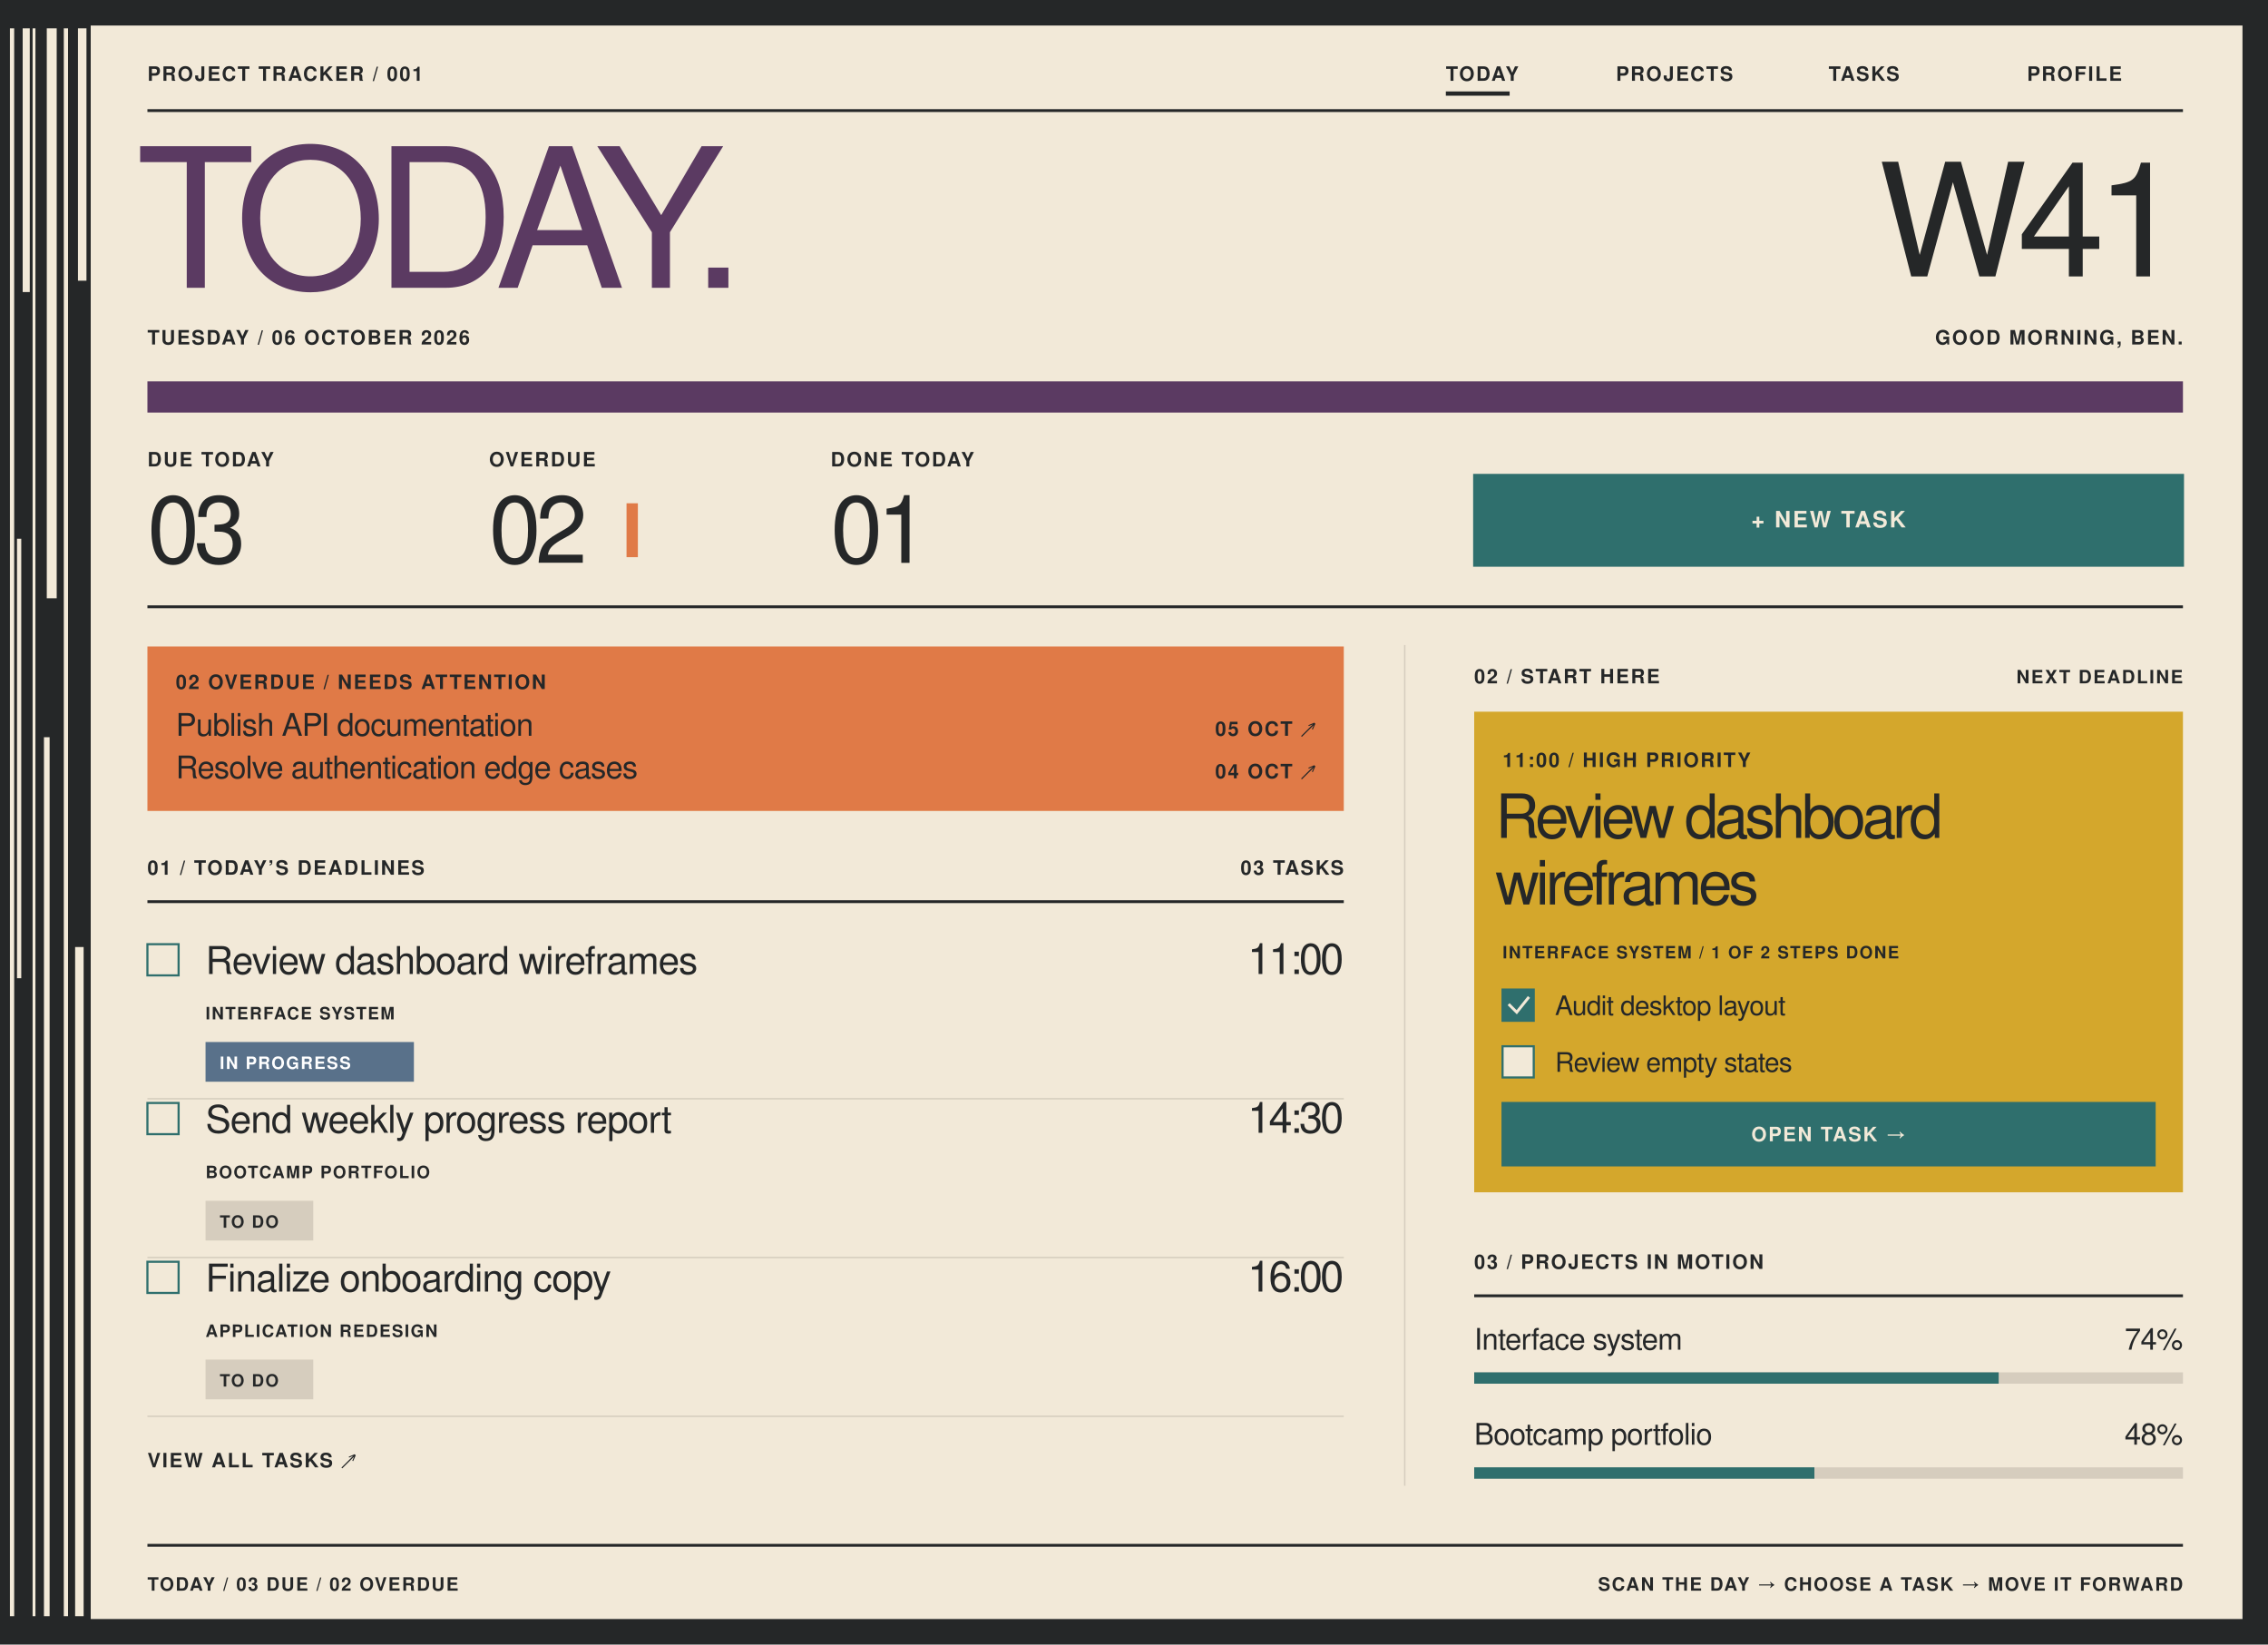
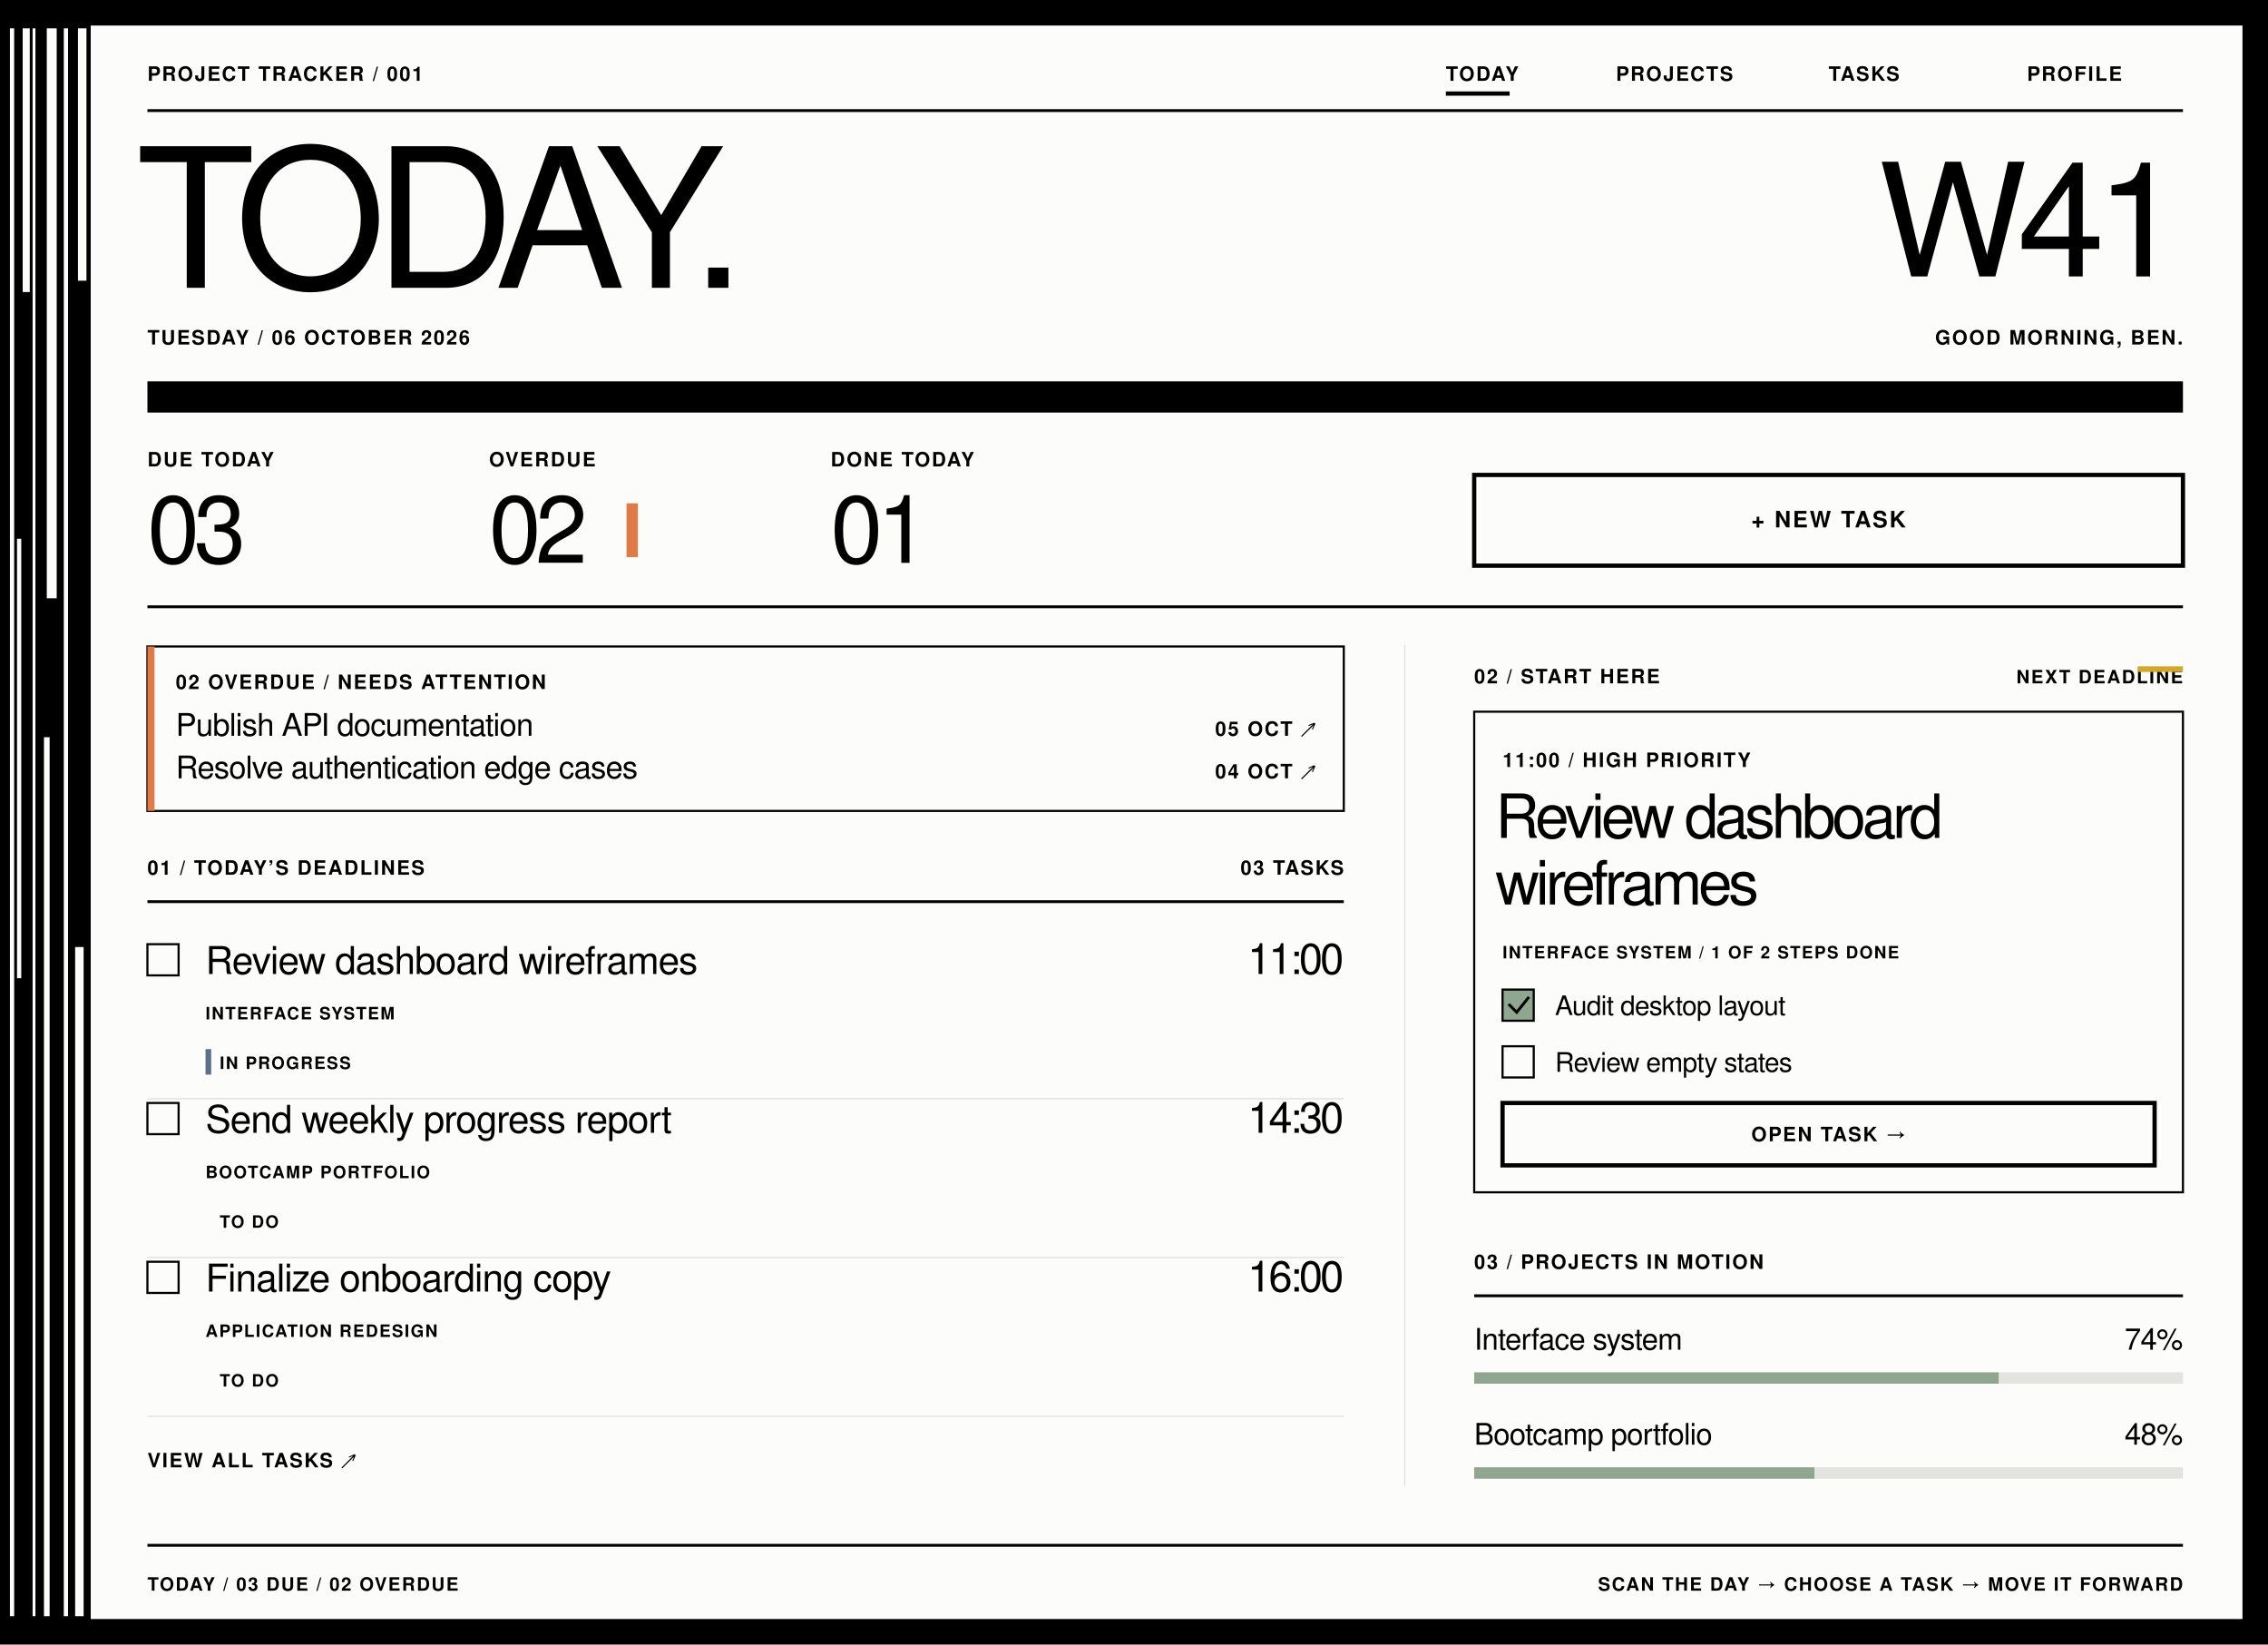
<svg xmlns="http://www.w3.org/2000/svg" width="1600" height="1160" viewBox="0 0 1600 1160" role="img" aria-labelledby="title desc">
-   <style>text{font-family:"Helvetica Neue",Helvetica,Arial,sans-serif;fill:#252728}.display{font-weight:400;letter-spacing:-.06em}.label{font-weight:600;letter-spacing:.08em}.body{font-weight:400;letter-spacing:-.02em}</style>
-   <rect x="0" y="0" width="1600" height="1160" fill="#252728" />
-   <rect x="7" y="20" width="3" height="1120" fill="#F2E9D8" />
-   <rect x="16" y="20" width="5" height="186" fill="#F2E9D8" />
-   <rect x="23" y="20" width="2" height="1120" fill="#F2E9D8" />
-   <rect x="33" y="20" width="7" height="402" fill="#F2E9D8" />
-   <rect x="45" y="20" width="3" height="1120" fill="#F2E9D8" />
-   <rect x="55" y="20" width="6" height="178" fill="#F2E9D8" />
-   <rect x="12" y="380" width="3" height="310" fill="#F2E9D8" />
-   <rect x="31" y="520" width="4" height="620" fill="#F2E9D8" />
-   <rect x="53" y="668" width="6" height="472" fill="#F2E9D8" />
-   <rect x="64" y="18" width="1518" height="1124" fill="#F2E9D8" />
-   <text x="104" y="57" font-size="14" class="label" text-anchor="start" style="fill:#252728">PROJECT TRACKER / 001</text>
-   <text x="1020" y="57" font-size="14" class="label" text-anchor="start" style="fill:#252728">TODAY</text>
-   <line x1="1020" y1="66" x2="1065" y2="66" stroke="#252728" stroke-width="3" />
-   <text x="1140" y="57" font-size="14" class="label" text-anchor="start" style="fill:#252728">PROJECTS</text>
-   <text x="1290" y="57" font-size="14" class="label" text-anchor="start" style="fill:#252728">TASKS</text>
-   <text x="1430" y="57" font-size="14" class="label" text-anchor="start" style="fill:#252728">PROFILE</text>
-   <line x1="104" y1="78" x2="1540" y2="78" stroke="#252728" stroke-width="2" />
-   <text x="96" y="203" font-size="137" class="display" text-anchor="start" style="fill:#5B3A62">TODAY.</text>
-   <text x="1540" y="195" font-size="111" class="display" text-anchor="end" style="fill:#252728">W41</text>
-   <text x="104" y="243" font-size="14" class="label" text-anchor="start" style="fill:#252728">TUESDAY / 06 OCTOBER 2026</text>
-   <text x="1540" y="243" font-size="14" class="label" text-anchor="end" style="fill:#252728">GOOD MORNING, BEN.</text>
-   <rect x="104" y="269" width="1436" height="22" fill="#5B3A62" />
+   <style>text{font-family:"Helvetica Neue",Helvetica,Arial,sans-serif;fill:#000000}.display{font-weight:400;letter-spacing:-.06em}.label{font-weight:600;letter-spacing:.08em}.body{font-weight:400;letter-spacing:-.02em}</style>
+   <rect x="0" y="0" width="1600" height="1160" fill="#000000" />
+   <rect x="7" y="20" width="3" height="1120" fill="#FCFCFA" />
+   <rect x="16" y="20" width="5" height="186" fill="#FCFCFA" />
+   <rect x="23" y="20" width="2" height="1120" fill="#FCFCFA" />
+   <rect x="33" y="20" width="7" height="402" fill="#FCFCFA" />
+   <rect x="45" y="20" width="3" height="1120" fill="#FCFCFA" />
+   <rect x="55" y="20" width="6" height="178" fill="#FCFCFA" />
+   <rect x="12" y="380" width="3" height="310" fill="#FCFCFA" />
+   <rect x="31" y="520" width="4" height="620" fill="#FCFCFA" />
+   <rect x="53" y="668" width="6" height="472" fill="#FCFCFA" />
+   <rect x="64" y="18" width="1518" height="1124" fill="#FCFCFA" />
+   <text x="104" y="57" font-size="14" class="label" text-anchor="start" style="fill:#000000">PROJECT TRACKER / 001</text>
+   <text x="1020" y="57" font-size="14" class="label" text-anchor="start" style="fill:#000000">TODAY</text>
+   <line x1="1020" y1="66" x2="1065" y2="66" stroke="#000000" stroke-width="3" />
+   <text x="1140" y="57" font-size="14" class="label" text-anchor="start" style="fill:#000000">PROJECTS</text>
+   <text x="1290" y="57" font-size="14" class="label" text-anchor="start" style="fill:#000000">TASKS</text>
+   <text x="1430" y="57" font-size="14" class="label" text-anchor="start" style="fill:#000000">PROFILE</text>
+   <line x1="104" y1="78" x2="1540" y2="78" stroke="#000000" stroke-width="2" />
+   <text x="96" y="203" font-size="137" class="display" text-anchor="start" style="fill:#000000">TODAY.</text>
+   <text x="1540" y="195" font-size="111" class="display" text-anchor="end" style="fill:#000000">W41</text>
+   <text x="104" y="243" font-size="14" class="label" text-anchor="start" style="fill:#000000">TUESDAY / 06 OCTOBER 2026</text>
+   <text x="1540" y="243" font-size="14" class="label" text-anchor="end" style="fill:#000000">GOOD MORNING, BEN.</text>
+   <rect x="104" y="269" width="1436" height="22" fill="#000000" />
  <g id="today-signal">
-     <text x="104" y="329" font-size="14" class="label" text-anchor="start" style="fill:#252728">DUE TODAY</text>
-     <text x="104" y="397" font-size="66" class="display" text-anchor="start" style="fill:#252728">03</text>
-     <text x="345" y="329" font-size="14" class="label" text-anchor="start" style="fill:#252728">OVERDUE</text>
-     <text x="345" y="397" font-size="66" class="display" text-anchor="start" style="fill:#252728">02</text>
+     <text x="104" y="329" font-size="14" class="label" text-anchor="start" style="fill:#000000">DUE TODAY</text>
+     <text x="104" y="397" font-size="66" class="display" text-anchor="start" style="fill:#000000">03</text>
+     <text x="345" y="329" font-size="14" class="label" text-anchor="start" style="fill:#000000">OVERDUE</text>
+     <text x="345" y="397" font-size="66" class="display" text-anchor="start" style="fill:#000000">02</text>
    <rect x="442" y="355" width="8" height="38" fill="#E07A47" />
-     <text x="586" y="329" font-size="14" class="label" text-anchor="start" style="fill:#252728">DONE TODAY</text>
-     <text x="586" y="397" font-size="66" class="display" text-anchor="start" style="fill:#252728">01</text>
-     <rect x="1040" y="335" width="500" height="64" fill="#2F6F6D" stroke="#2F6F6D" stroke-width="1.5" />
-     <text x="1290.0" y="372.0" font-size="16" class="label" text-anchor="middle" style="fill:#F2E9D8">+ NEW TASK</text>
+     <text x="586" y="329" font-size="14" class="label" text-anchor="start" style="fill:#000000">DONE TODAY</text>
+     <text x="586" y="397" font-size="66" class="display" text-anchor="start" style="fill:#000000">01</text>
+     <rect x="1040" y="335" width="500" height="64" fill="#FCFCFA" stroke="#000000" stroke-width="3" />
+     <text x="1290.0" y="372.0" font-size="16" class="label" text-anchor="middle" style="fill:#000000">+ NEW TASK</text>
  </g>
-   <line x1="104" y1="428" x2="1540" y2="428" stroke="#252728" stroke-width="2" />
-   <line x1="991" y1="455" x2="991" y2="1048" stroke="#D6CDBE" stroke-width="1" />
+   <line x1="104" y1="428" x2="1540" y2="428" stroke="#000000" stroke-width="2" />
+   <line x1="991" y1="455" x2="991" y2="1048" stroke="#E3E3DF" stroke-width="1" />
  <g id="deadline-ledger">
-     <rect x="104" y="456" width="844" height="116" fill="#E07A47" />
-     <text x="124" y="486" font-size="14" class="label" text-anchor="start" style="fill:#252728">02 OVERDUE / NEEDS ATTENTION</text>
-     <text x="124" y="519" font-size="22" class="body" text-anchor="start" style="fill:#252728">Publish API documentation</text>
-     <text x="928" y="519" font-size="14" class="label" text-anchor="end" style="fill:#252728">05 OCT ↗</text>
-     <text x="124" y="549" font-size="22" class="body" text-anchor="start" style="fill:#252728">Resolve authentication edge cases</text>
-     <text x="928" y="549" font-size="14" class="label" text-anchor="end" style="fill:#252728">04 OCT ↗</text>
-     <text x="104" y="617" font-size="14" class="label" text-anchor="start" style="fill:#252728">01 / TODAY’S DEADLINES</text>
-     <text x="948" y="617" font-size="14" class="label" text-anchor="end" style="fill:#252728">03 TASKS</text>
-     <line x1="104" y1="636" x2="948" y2="636" stroke="#252728" stroke-width="2" />
-     <rect x="104" y="666" width="22" height="22" fill="#F2E9D8" stroke="#2F6F6D" stroke-width="1.5" />
-     <text x="145" y="687" font-size="27" class="body" text-anchor="start" style="fill:#252728">Review dashboard wireframes</text>
-     <text x="145" y="719" font-size="12" class="label" text-anchor="start" style="fill:#252728">INTERFACE SYSTEM</text>
-     <text x="948" y="687" font-size="30" class="display" text-anchor="end" style="fill:#252728">11:00</text>
-     <rect x="145" y="735" width="147" height="28" fill="#59718A" />
-     <text x="155" y="754" font-size="12" class="label" text-anchor="start" style="fill:#FFFFFF">IN PROGRESS</text>
-     <line x1="104" y1="775" x2="948" y2="775" stroke="#D6CDBE" stroke-width="1" />
-     <rect x="104" y="778" width="22" height="22" fill="#F2E9D8" stroke="#2F6F6D" stroke-width="1.5" />
-     <text x="145" y="799" font-size="27" class="body" text-anchor="start" style="fill:#252728">Send weekly progress report</text>
-     <text x="145" y="831" font-size="12" class="label" text-anchor="start" style="fill:#252728">BOOTCAMP PORTFOLIO</text>
-     <text x="948" y="799" font-size="30" class="display" text-anchor="end" style="fill:#252728">14:30</text>
-     <rect x="145" y="847" width="76" height="28" fill="#D6CDBE" />
-     <text x="155" y="866" font-size="12" class="label" text-anchor="start" style="fill:#252728">TO DO</text>
-     <line x1="104" y1="887" x2="948" y2="887" stroke="#D6CDBE" stroke-width="1" />
-     <rect x="104" y="890" width="22" height="22" fill="#F2E9D8" stroke="#2F6F6D" stroke-width="1.5" />
-     <text x="145" y="911" font-size="27" class="body" text-anchor="start" style="fill:#252728">Finalize onboarding copy</text>
-     <text x="145" y="943" font-size="12" class="label" text-anchor="start" style="fill:#252728">APPLICATION REDESIGN</text>
-     <text x="948" y="911" font-size="30" class="display" text-anchor="end" style="fill:#252728">16:00</text>
-     <rect x="145" y="959" width="76" height="28" fill="#D6CDBE" />
-     <text x="155" y="978" font-size="12" class="label" text-anchor="start" style="fill:#252728">TO DO</text>
-     <line x1="104" y1="999" x2="948" y2="999" stroke="#D6CDBE" stroke-width="1" />
-     <text x="104" y="1035" font-size="14" class="label" text-anchor="start" style="fill:#252728">VIEW ALL TASKS ↗</text>
+     <rect x="104" y="456" width="844" height="116" fill="#FCFCFA" stroke="#000000" stroke-width="1.5" />
+     <rect x="104" y="456" width="5" height="116" fill="#E07A47" />
+     <text x="124" y="486" font-size="14" class="label" text-anchor="start" style="fill:#000000">02 OVERDUE / NEEDS ATTENTION</text>
+     <text x="124" y="519" font-size="22" class="body" text-anchor="start" style="fill:#000000">Publish API documentation</text>
+     <text x="928" y="519" font-size="14" class="label" text-anchor="end" style="fill:#000000">05 OCT ↗</text>
+     <text x="124" y="549" font-size="22" class="body" text-anchor="start" style="fill:#000000">Resolve authentication edge cases</text>
+     <text x="928" y="549" font-size="14" class="label" text-anchor="end" style="fill:#000000">04 OCT ↗</text>
+     <text x="104" y="617" font-size="14" class="label" text-anchor="start" style="fill:#000000">01 / TODAY’S DEADLINES</text>
+     <text x="948" y="617" font-size="14" class="label" text-anchor="end" style="fill:#000000">03 TASKS</text>
+     <line x1="104" y1="636" x2="948" y2="636" stroke="#000000" stroke-width="2" />
+     <rect x="104" y="666" width="22" height="22" fill="#FCFCFA" stroke="#000000" stroke-width="1.5" />
+     <text x="145" y="687" font-size="27" class="body" text-anchor="start" style="fill:#000000">Review dashboard wireframes</text>
+     <text x="145" y="719" font-size="12" class="label" text-anchor="start" style="fill:#000000">INTERFACE SYSTEM</text>
+     <text x="948" y="687" font-size="30" class="display" text-anchor="end" style="fill:#000000">11:00</text>
+     <rect x="145" y="735" width="147" height="28" fill="#FCFCFA" />
+     <rect x="145" y="740" width="4" height="18" fill="#59718A" />
+     <text x="155" y="754" font-size="12" class="label" text-anchor="start" style="fill:#000000">IN PROGRESS</text>
+     <line x1="104" y1="775" x2="948" y2="775" stroke="#E3E3DF" stroke-width="1" />
+     <rect x="104" y="778" width="22" height="22" fill="#FCFCFA" stroke="#000000" stroke-width="1.5" />
+     <text x="145" y="799" font-size="27" class="body" text-anchor="start" style="fill:#000000">Send weekly progress report</text>
+     <text x="145" y="831" font-size="12" class="label" text-anchor="start" style="fill:#000000">BOOTCAMP PORTFOLIO</text>
+     <text x="948" y="799" font-size="30" class="display" text-anchor="end" style="fill:#000000">14:30</text>
+     <rect x="145" y="847" width="76" height="28" fill="#FCFCFA" />
+     <text x="155" y="866" font-size="12" class="label" text-anchor="start" style="fill:#000000">TO DO</text>
+     <line x1="104" y1="887" x2="948" y2="887" stroke="#E3E3DF" stroke-width="1" />
+     <rect x="104" y="890" width="22" height="22" fill="#FCFCFA" stroke="#000000" stroke-width="1.5" />
+     <text x="145" y="911" font-size="27" class="body" text-anchor="start" style="fill:#000000">Finalize onboarding copy</text>
+     <text x="145" y="943" font-size="12" class="label" text-anchor="start" style="fill:#000000">APPLICATION REDESIGN</text>
+     <text x="948" y="911" font-size="30" class="display" text-anchor="end" style="fill:#000000">16:00</text>
+     <rect x="145" y="959" width="76" height="28" fill="#FCFCFA" />
+     <text x="155" y="978" font-size="12" class="label" text-anchor="start" style="fill:#000000">TO DO</text>
+     <line x1="104" y1="999" x2="948" y2="999" stroke="#E3E3DF" stroke-width="1" />
+     <text x="104" y="1035" font-size="14" class="label" text-anchor="start" style="fill:#000000">VIEW ALL TASKS ↗</text>
  </g>
  <g id="next-action">
-     <text x="1040" y="482" font-size="14" class="label" text-anchor="start" style="fill:#252728">02 / START HERE</text>
-     <text x="1540" y="482" font-size="13" class="label" text-anchor="end" style="fill:#252728">NEXT DEADLINE</text>
-     <rect x="1040" y="502" width="500" height="339" fill="#D4A72C" />
-     <text x="1060" y="541" font-size="14" class="label" text-anchor="start" style="fill:#252728">11:00 / HIGH PRIORITY</text>
-     <text x="1055" y="591" font-size="43" class="display" text-anchor="start" style="fill:#252728">Review dashboard</text>
-     <text x="1055" y="638" font-size="43" class="display" text-anchor="start" style="fill:#252728">wireframes</text>
-     <text x="1060" y="676" font-size="12" class="label" text-anchor="start" style="fill:#252728">INTERFACE SYSTEM / 1 OF 2 STEPS DONE</text>
-     <rect x="1060" y="698" width="22" height="22" fill="#2F6F6D" stroke="#2F6F6D" stroke-width="1.5" />
-     <path d="M 1065 709 l 5 5 l 8 -10" fill="none" stroke="#F2E9D8" stroke-width="2" stroke-linecap="square" stroke-linejoin="miter" />
-     <text x="1097" y="716" font-size="19" class="body" text-anchor="start" style="fill:#252728">Audit desktop layout</text>
-     <rect x="1060" y="738" width="22" height="22" fill="#F2E9D8" stroke="#2F6F6D" stroke-width="1.5" />
-     <text x="1097" y="756" font-size="19" class="body" text-anchor="start" style="fill:#252728">Review empty states</text>
-     <rect x="1060" y="778" width="460" height="44" fill="#2F6F6D" stroke="#2F6F6D" stroke-width="1.5" />
-     <text x="1290.0" y="805.0" font-size="14" class="label" text-anchor="middle" style="fill:#F2E9D8">OPEN TASK →</text>
-     <text x="1040" y="895" font-size="14" class="label" text-anchor="start" style="fill:#252728">03 / PROJECTS IN MOTION</text>
-     <line x1="1040" y1="914" x2="1540" y2="914" stroke="#252728" stroke-width="2" />
-     <text x="1040" y="952" font-size="21" class="body" text-anchor="start" style="fill:#252728">Interface system</text>
-     <text x="1540" y="952" font-size="21" class="body" text-anchor="end" style="fill:#252728">74%</text>
-     <rect x="1040" y="968" width="500" height="8" fill="#D6CDBE" />
-     <rect x="1040" y="968" width="370" height="8" fill="#2F6F6D" />
-     <text x="1040" y="1019" font-size="21" class="body" text-anchor="start" style="fill:#252728">Bootcamp portfolio</text>
-     <text x="1540" y="1019" font-size="21" class="body" text-anchor="end" style="fill:#252728">48%</text>
-     <rect x="1040" y="1035" width="500" height="8" fill="#D6CDBE" />
-     <rect x="1040" y="1035" width="240" height="8" fill="#2F6F6D" />
+     <text x="1040" y="482" font-size="14" class="label" text-anchor="start" style="fill:#000000">02 / START HERE</text>
+     <text x="1540" y="482" font-size="13" class="label" text-anchor="end" style="fill:#000000">NEXT DEADLINE</text>
+     <rect x="1040" y="502" width="500" height="339" fill="#FCFCFA" stroke="#000000" stroke-width="1.5" />
+     <rect x="1508" y="470" width="32" height="4" fill="#D4A72C" />
+     <text x="1060" y="541" font-size="14" class="label" text-anchor="start" style="fill:#000000">11:00 / HIGH PRIORITY</text>
+     <text x="1055" y="591" font-size="43" class="display" text-anchor="start" style="fill:#000000">Review dashboard</text>
+     <text x="1055" y="638" font-size="43" class="display" text-anchor="start" style="fill:#000000">wireframes</text>
+     <text x="1060" y="676" font-size="12" class="label" text-anchor="start" style="fill:#000000">INTERFACE SYSTEM / 1 OF 2 STEPS DONE</text>
+     <rect x="1060" y="698" width="22" height="22" fill="#8FA68F" stroke="#000000" stroke-width="1.5" />
+     <path d="M 1065 709 l 5 5 l 8 -10" fill="none" stroke="#000000" stroke-width="2" stroke-linecap="square" stroke-linejoin="miter" />
+     <text x="1097" y="716" font-size="19" class="body" text-anchor="start" style="fill:#000000">Audit desktop layout</text>
+     <rect x="1060" y="738" width="22" height="22" fill="#FCFCFA" stroke="#000000" stroke-width="1.5" />
+     <text x="1097" y="756" font-size="19" class="body" text-anchor="start" style="fill:#000000">Review empty states</text>
+     <rect x="1060" y="778" width="460" height="44" fill="#FCFCFA" stroke="#000000" stroke-width="3" />
+     <text x="1290.0" y="805.0" font-size="14" class="label" text-anchor="middle" style="fill:#000000">OPEN TASK →</text>
+     <text x="1040" y="895" font-size="14" class="label" text-anchor="start" style="fill:#000000">03 / PROJECTS IN MOTION</text>
+     <line x1="1040" y1="914" x2="1540" y2="914" stroke="#000000" stroke-width="2" />
+     <text x="1040" y="952" font-size="21" class="body" text-anchor="start" style="fill:#000000">Interface system</text>
+     <text x="1540" y="952" font-size="21" class="body" text-anchor="end" style="fill:#000000">74%</text>
+     <rect x="1040" y="968" width="500" height="8" fill="#E3E3DF" />
+     <rect x="1040" y="968" width="370" height="8" fill="#8FA68F" />
+     <text x="1040" y="1019" font-size="21" class="body" text-anchor="start" style="fill:#000000">Bootcamp portfolio</text>
+     <text x="1540" y="1019" font-size="21" class="body" text-anchor="end" style="fill:#000000">48%</text>
+     <rect x="1040" y="1035" width="500" height="8" fill="#E3E3DF" />
+     <rect x="1040" y="1035" width="240" height="8" fill="#8FA68F" />
  </g>
-   <line x1="104" y1="1090" x2="1540" y2="1090" stroke="#252728" stroke-width="2" />
-   <text x="104" y="1122" font-size="13" class="label" text-anchor="start" style="fill:#252728">TODAY / 03 DUE / 02 OVERDUE</text>
-   <text x="1540" y="1122" font-size="13" class="label" text-anchor="end" style="fill:#252728">SCAN THE DAY → CHOOSE A TASK → MOVE IT FORWARD</text>
+   <line x1="104" y1="1090" x2="1540" y2="1090" stroke="#000000" stroke-width="2" />
+   <text x="104" y="1122" font-size="13" class="label" text-anchor="start" style="fill:#000000">TODAY / 03 DUE / 02 OVERDUE</text>
+   <text x="1540" y="1122" font-size="13" class="label" text-anchor="end" style="fill:#000000">SCAN THE DAY → CHOOSE A TASK → MOVE IT FORWARD</text>
</svg>
